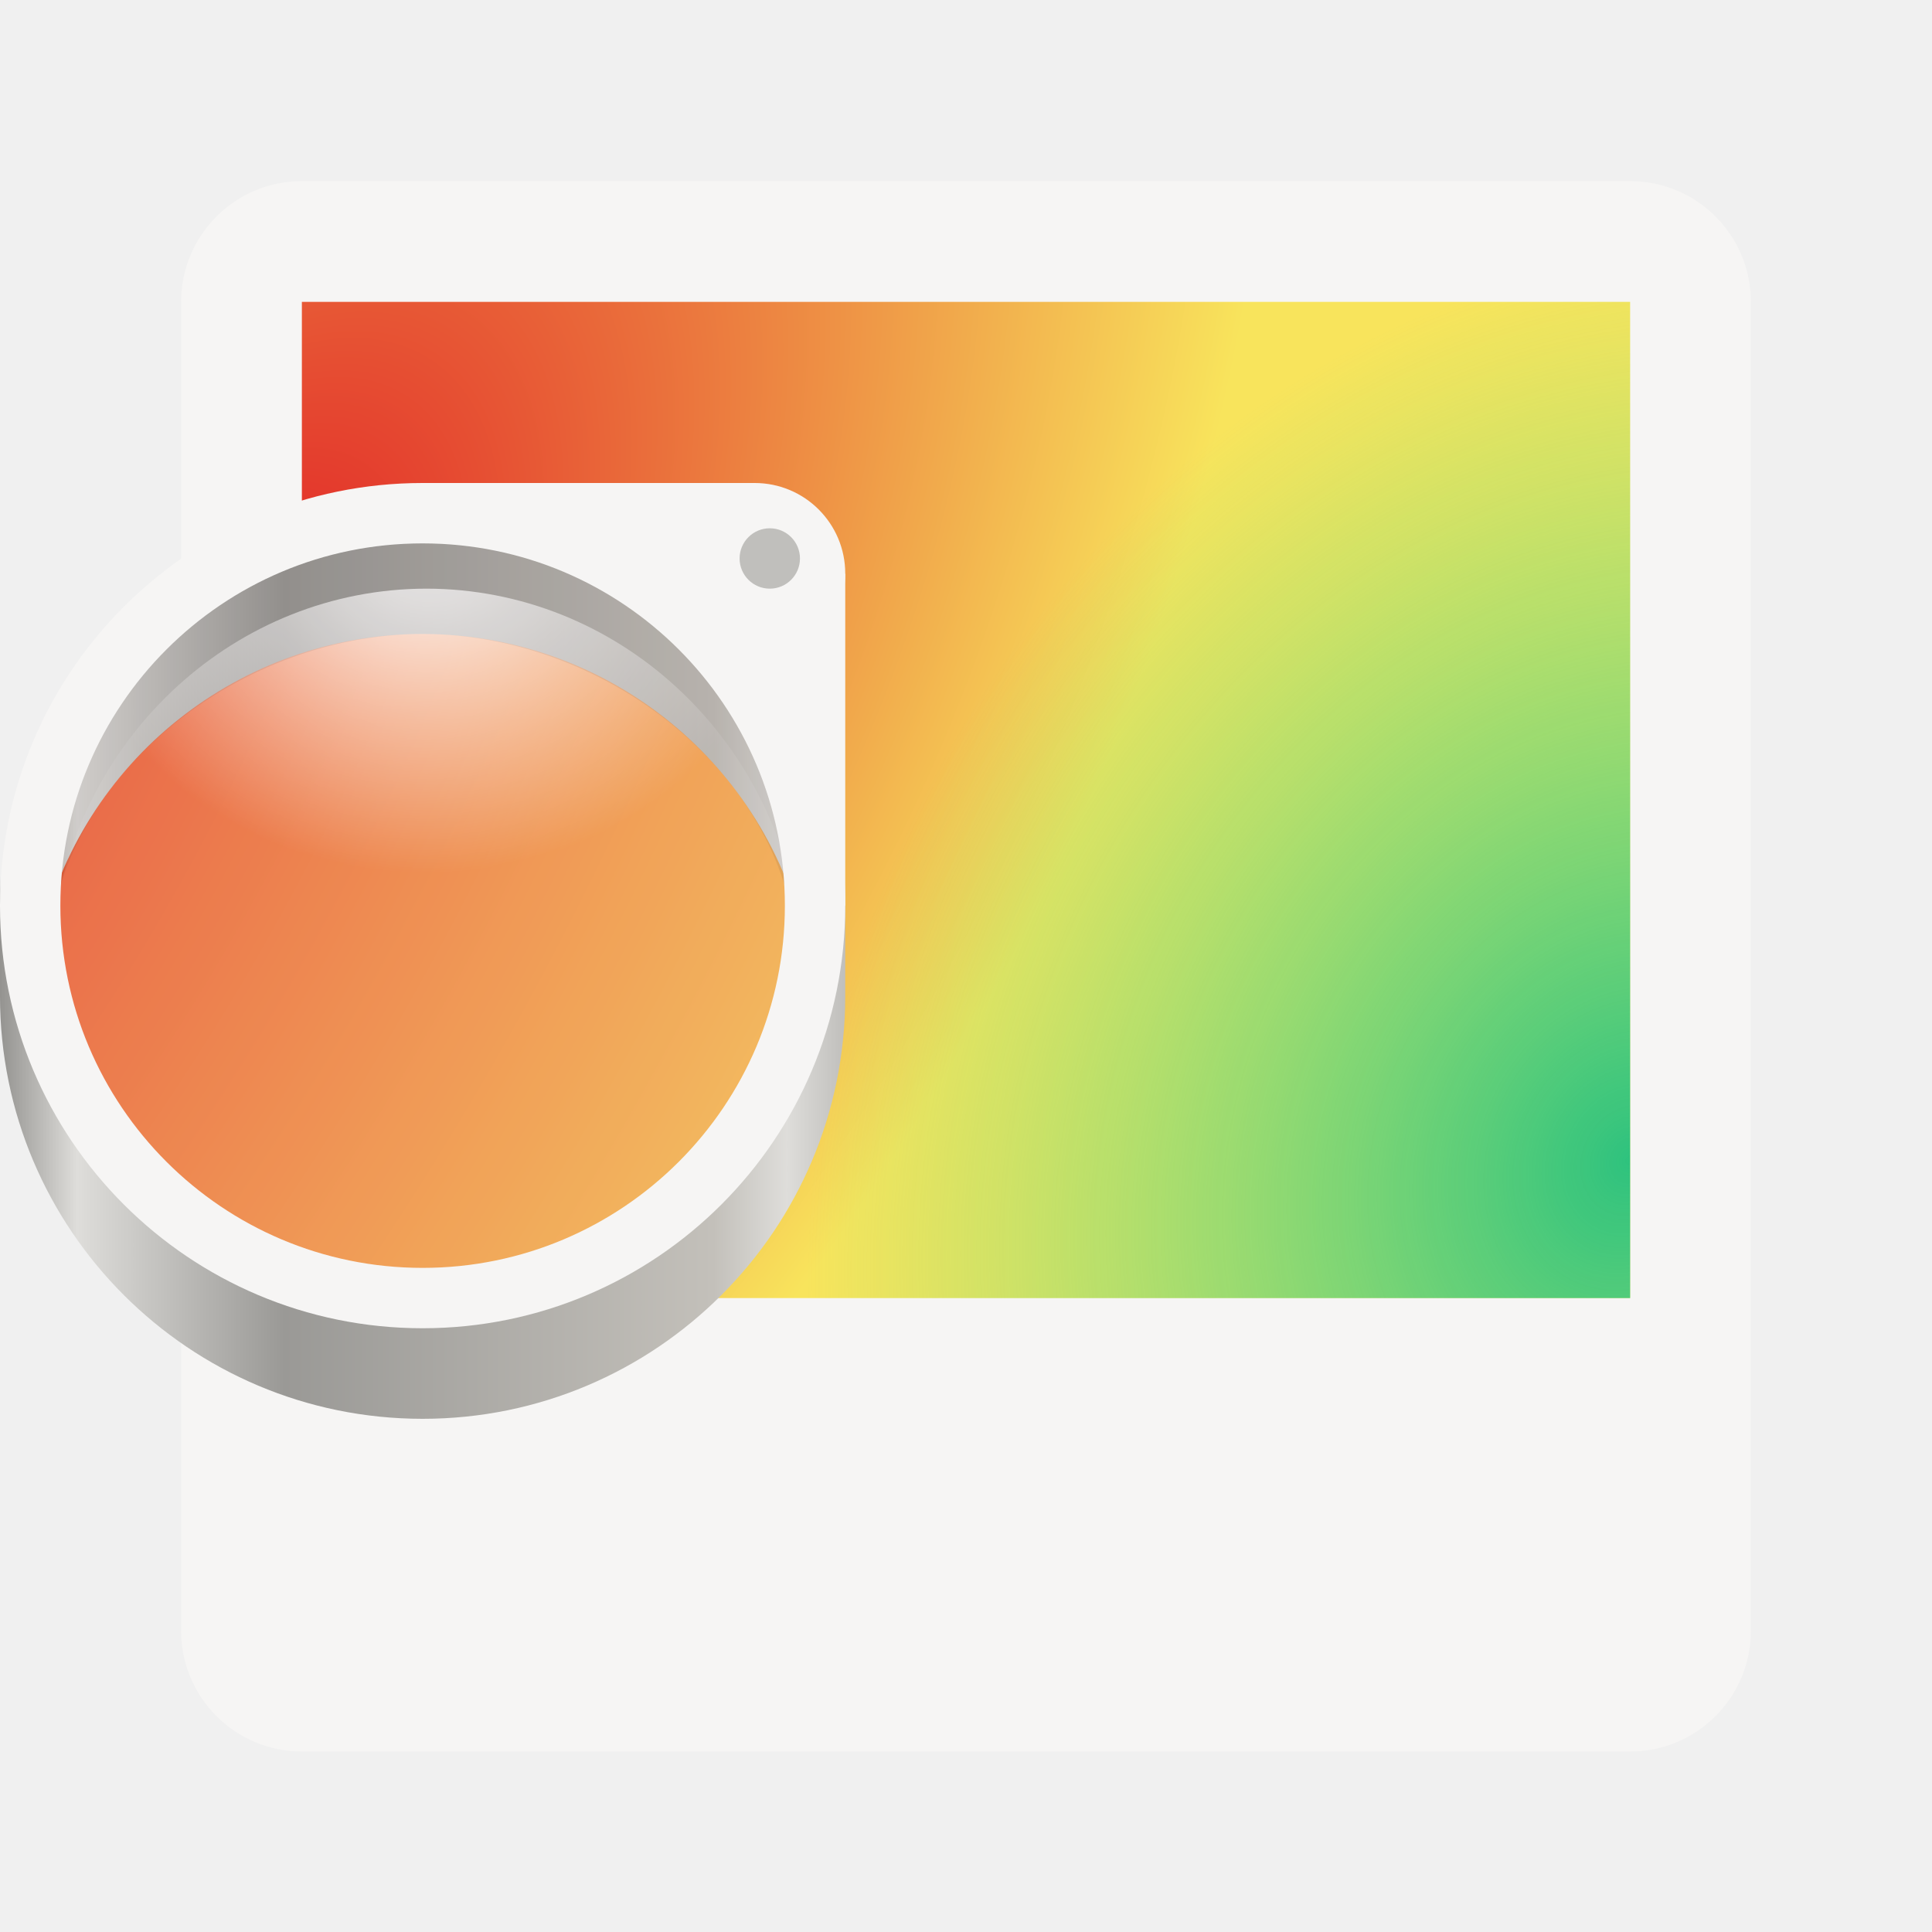
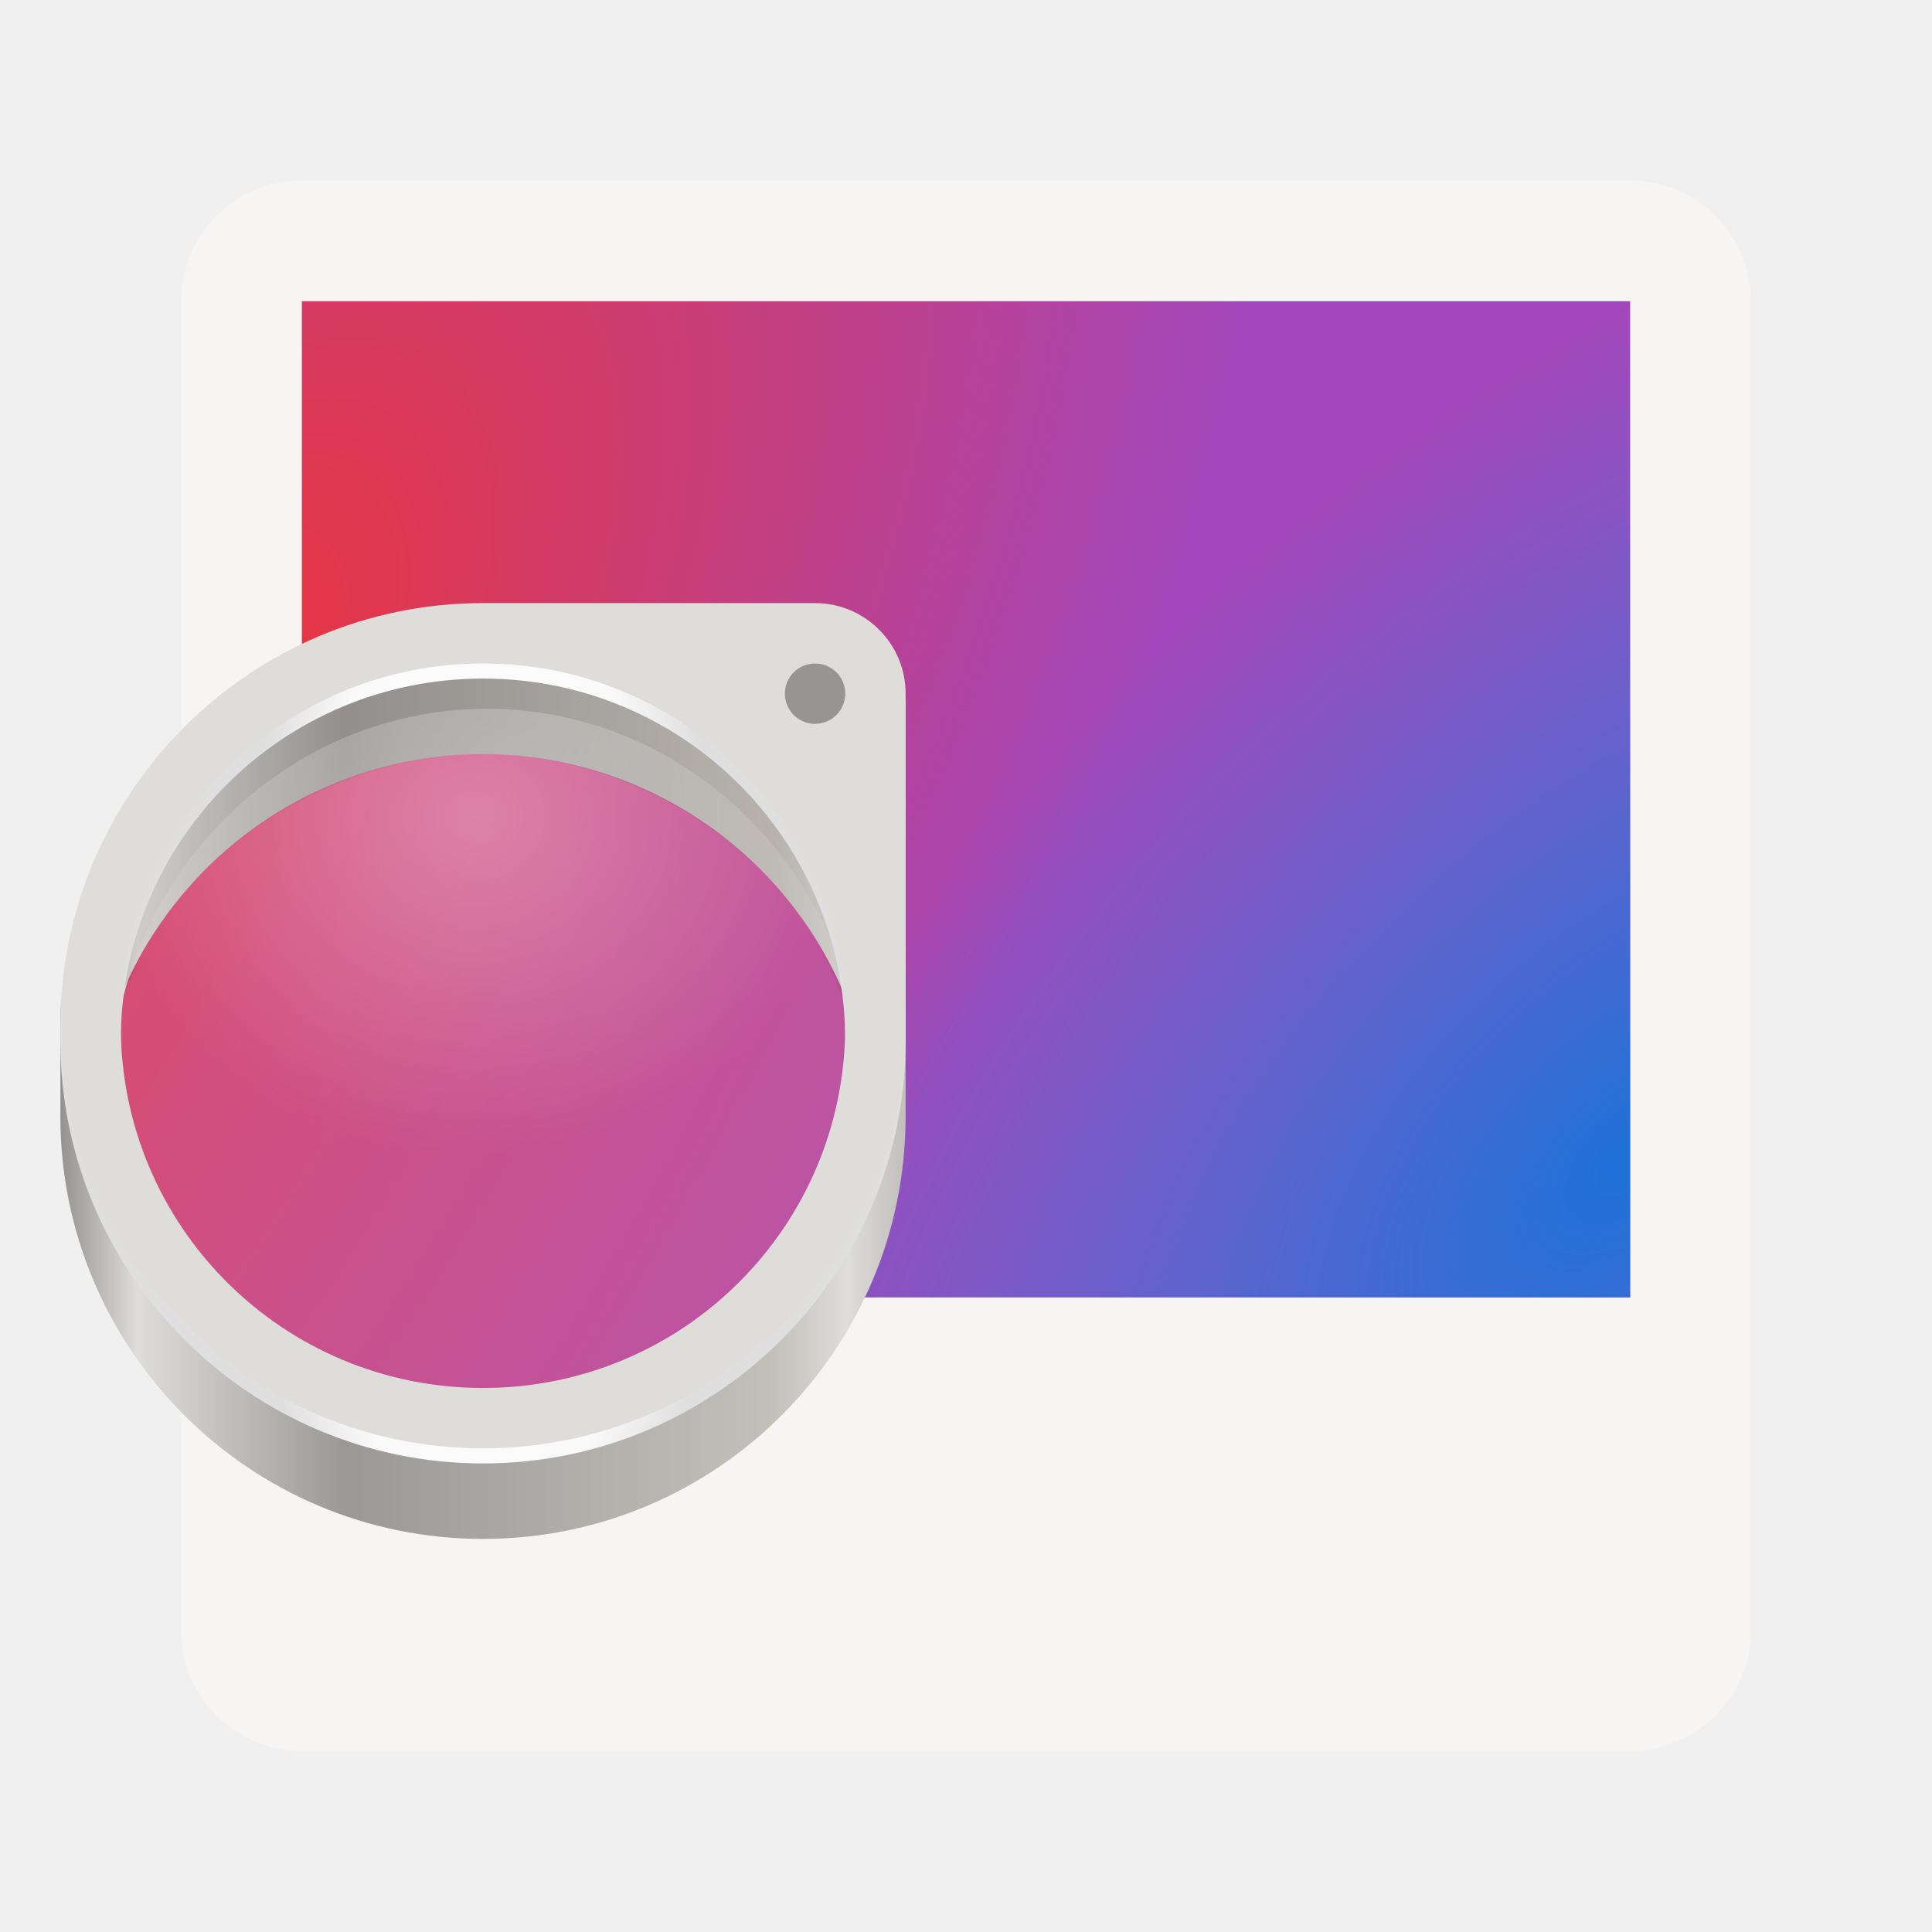
- <svg xmlns="http://www.w3.org/2000/svg" xmlns:xlink="http://www.w3.org/1999/xlink" viewBox="0 0 128 128" style="display:inline;enable-background:new" version="1.0" id="svg11300" height="128" width="128">
-   <defs id="defs3">
-     <linearGradient id="linearGradient1722">
-       <stop style="stop-color:#e01b24;stop-opacity:1" offset="0" id="stop1718" />
-       <stop style="stop-color:#f8e45c;stop-opacity:1" offset="1" id="stop1720" />
+ <svg xmlns="http://www.w3.org/2000/svg" xmlns:xlink="http://www.w3.org/1999/xlink" width="128px" height="128px" viewBox="0 0 128 128" version="1.1">
+   <defs>
+     <radialGradient id="radial0" gradientUnits="userSpaceOnUse" cx="131.915" cy="55.927" fx="131.915" fy="55.927" r="160" gradientTransform="matrix(0.232034,-0.541475,-0.368794,-0.0298398,4.277749,118.9585)">
+       <stop offset="0" style="stop-color:rgb(92.941%,20%,23.137%);stop-opacity:1;" />
+       <stop offset="1" style="stop-color:rgb(63.922%,27.843%,72.941%);stop-opacity:1;" />
+     </radialGradient>
+     <radialGradient id="radial1" gradientUnits="userSpaceOnUse" cx="525.588" cy="638.592" fx="525.588" fy="638.592" r="192" gradientTransform="matrix(-0.107656,-0.225172,-0.327748,0.258343,373.8797,30.20509)">
+       <stop offset="0" style="stop-color:rgb(10.98%,44.314%,84.706%);stop-opacity:1;" />
+       <stop offset="1" style="stop-color:rgb(20.784%,51.765%,89.412%);stop-opacity:0.008;" />
+     </radialGradient>
+     <clipPath id="clip1">
+       <path d="M 7 46 L 57 46 L 57 93 L 7 93 Z M 7 46 " />
+     </clipPath>
+     <clipPath id="clip2">
+       <path d="M 32.25 46.957 C 19.688 46.969 9.086 56.637 7.504 69.531 C 9.062 82.445 19.668 92.145 32.25 92.16 C 44.816 92.148 55.414 82.48 57 69.586 C 55.441 56.672 44.836 46.973 32.25 46.957 Z M 32.25 46.957 " />
+     </clipPath>
+     <radialGradient id="radial2" gradientUnits="userSpaceOnUse" cx="131.915" cy="55.927" fx="131.915" fy="55.927" r="160" gradientTransform="matrix(0.485163,-1.148584,-0.771115,-0.0632965,-47.12496,203.9886)">
+       <stop offset="0" style="stop-color:rgb(92.941%,20%,23.137%);stop-opacity:1;" />
+       <stop offset="1" style="stop-color:rgb(63.922%,27.843%,72.941%);stop-opacity:1;" />
+     </radialGradient>
+     <radialGradient id="radial3" gradientUnits="userSpaceOnUse" cx="525.588" cy="638.592" fx="525.588" fy="638.592" r="192" gradientTransform="matrix(-0.225099,-0.477638,-0.685291,0.548001,725.6792,15.72379)">
+       <stop offset="0" style="stop-color:rgb(10.98%,44.314%,84.706%);stop-opacity:1;" />
+       <stop offset="1" style="stop-color:rgb(20.784%,51.765%,89.412%);stop-opacity:0.008;" />
+     </radialGradient>
+     <linearGradient id="linear0" gradientUnits="userSpaceOnUse" x1="22" y1="37" x2="62" y2="37" gradientTransform="matrix(1.4,0,0,1.4,-26.79997,2.491745)">
+       <stop offset="0" style="stop-color:rgb(58.039%,57.647%,56.471%);stop-opacity:1;" />
+       <stop offset="0.091" style="stop-color:rgb(87.059%,86.667%,85.49%);stop-opacity:1;" />
+       <stop offset="0.336" style="stop-color:rgb(60.392%,60%,58.824%);stop-opacity:1;" />
+       <stop offset="0.844" style="stop-color:rgb(76.471%,75.294%,72.941%);stop-opacity:1;" />
+       <stop offset="0.931" style="stop-color:rgb(87.059%,86.667%,85.49%);stop-opacity:1;" />
+       <stop offset="1" style="stop-color:rgb(75.294%,74.902%,73.725%);stop-opacity:1;" />
    </linearGradient>
-     <linearGradient id="linearGradient1594">
-       <stop id="stop1590" offset="0" style="stop-color:#2ec27e;stop-opacity:1" />
-       <stop id="stop1592" offset="1" style="stop-color:#57e389;stop-opacity:0" />
-     </linearGradient>
-     <linearGradient id="linearGradient1209">
-       <stop style="stop-color:#949390;stop-opacity:1" offset="0" id="stop1196" />
-       <stop id="stop1198" offset="0.091" style="stop-color:#deddda;stop-opacity:1" />
-       <stop style="stop-color:#9a9996;stop-opacity:1" offset="0.336" id="stop1200" />
-       <stop id="stop1202" offset="0.844" style="stop-color:#c3c0ba;stop-opacity:1" />
-       <stop style="stop-color:#deddda;stop-opacity:1" offset="0.931" id="stop1204" />
-       <stop style="stop-color:#c0bfbc;stop-opacity:1" offset="1" id="stop1206" />
-     </linearGradient>
-     <linearGradient id="linearGradient8959">
-       <stop style="stop-color:#ffffff;stop-opacity:1;" offset="0" id="stop8955" />
-       <stop style="stop-color:#ffffff;stop-opacity:0.094" offset="1" id="stop8957" />
-     </linearGradient>
-     <clipPath id="clipPath1599" clipPathUnits="userSpaceOnUse">
-       <path id="path1601" d="M 492.308,-59.385 393.846,-197.231 H 147.692 v 482.462 h 344.615 z" style="fill:#1c71d8;stroke:none;stroke-width:1px;stroke-linecap:butt;stroke-linejoin:miter;stroke-opacity:1" />
+     <radialGradient id="radial4" gradientUnits="userSpaceOnUse" cx="-172.561" cy="28.569" fx="-172.561" fy="28.569" r="15.857" gradientTransform="matrix(1.560712,0,0,1.4252,300.6937,13.35)">
+       <stop offset="0" style="stop-color:rgb(100%,100%,100%);stop-opacity:0.358;" />
+       <stop offset="1" style="stop-color:rgb(100%,100%,100%);stop-opacity:0.094;" />
+     </radialGradient>
+     <filter id="alpha" filterUnits="objectBoundingBox" x="0%" y="0%" width="100%" height="100%">
+       <feColorMatrix type="matrix" in="SourceGraphic" values="0 0 0 0 1 0 0 0 0 1 0 0 0 0 1 0 0 0 1 0" />
+     </filter>
+     <mask id="mask0">
+       <g filter="url(#alpha)">
+         <rect x="0" y="0" width="128" height="128" style="fill:rgb(0%,0%,0%);fill-opacity:0.1;stroke:none;" />
+       </g>
+     </mask>
+     <clipPath id="clip3">
+       <rect x="0" y="0" width="192" height="152" />
    </clipPath>
-     <clipPath id="clipPath9424" clipPathUnits="userSpaceOnUse">
-       <path id="path9426" d="M 41.126,217.498 A 12.742,12.742 0 0 0 28.497,228.633 12.742,12.742 0 0 0 41.126,239.797 12.742,12.742 0 0 0 53.754,228.661 12.742,12.742 0 0 0 41.126,217.498 Z" style="display:inline;opacity:1;fill:none;fill-opacity:1;stroke:#000000;stroke-width:2;stroke-linecap:square;stroke-linejoin:round;stroke-miterlimit:4;stroke-dasharray:none;stroke-dashoffset:0;stroke-opacity:1;enable-background:new" />
-     </clipPath>
-     <linearGradient y2="37" x2="62" y1="37" x1="22" gradientTransform="matrix(1.4,0,0,1.4,21.10243,162.5333)" gradientUnits="userSpaceOnUse" id="linearGradient1247" xlink:href="#linearGradient1209" />
-     <radialGradient r="15.857" fy="20.939" fx="-172" cy="20.939" cx="-172" gradientTransform="matrix(1.198627,0,0,1.094554,178.1639,153.9072)" gradientUnits="userSpaceOnUse" id="radialGradient1249" xlink:href="#linearGradient8959" />
-     <radialGradient r="160" fy="55.927" fx="131.915" cy="55.927" cx="131.915" gradientTransform="matrix(1.012514,2.100267,-1.609284,0.1157422,-4.606311,-300.0002)" gradientUnits="userSpaceOnUse" id="radialGradient2561" xlink:href="#linearGradient1722" />
-     <radialGradient r="192" fy="638.592" fx="525.588" cy="638.592" cx="525.588" gradientTransform="matrix(-0.5667222,1.006554,-1.10247,-0.6908759,1449.89,-224.4499)" gradientUnits="userSpaceOnUse" id="radialGradient3300" xlink:href="#linearGradient1594" />
+     <g id="surface382" clip-path="url(#clip3)">
+       <path style=" stroke:none;fill-rule:nonzero;fill:rgb(27.059%,21.176%,21.569%);fill-opacity:1;" d="M 40 59.957 C 26.191 59.957 15 71.152 15 84.957 C 15.012 85.996 15.086 86.777 15.223 87.805 C 15.223 75.957 27.422 65.969 40 65.957 C 52.598 65.973 64.777 75.957 64.777 87.859 C 64.918 86.816 64.992 86.012 65 84.957 C 65 71.152 53.809 59.957 40 59.957 Z M 40 59.957 " />
+     </g>
+     <radialGradient id="radial5" gradientUnits="userSpaceOnUse" cx="40" cy="227" fx="40" fy="227" r="28" gradientTransform="matrix(0.575553,0,0.0000000160551,1.540703,8.977913,-280.7811)">
+       <stop offset="0" style="stop-color:rgb(100%,100%,100%);stop-opacity:1;" />
+       <stop offset="0.745" style="stop-color:rgb(98.039%,98.039%,98.039%);stop-opacity:1;" />
+       <stop offset="1" style="stop-color:rgb(87.451%,87.451%,87.451%);stop-opacity:1;" />
+     </radialGradient>
  </defs>
-   <g transform="translate(0,-172)" style="display:inline" id="layer1">
-     <rect ry="8" rx="8" y="184" x="12" height="104.042" width="104" id="rect1165" style="opacity:1;vector-effect:none;fill:#f6f5f4;fill-opacity:1;stroke:none;stroke-width:8;stroke-linecap:round;stroke-linejoin:round;stroke-miterlimit:4;stroke-dasharray:none;stroke-dashoffset:0;stroke-opacity:0.673" />
-     <g style="display:none" id="layer2">
-       <text id="context" y="148.652" x="7.95" style="font-style:normal;font-variant:normal;font-weight:normal;font-stretch:normal;font-size:6.088px;line-height:125%;font-family:Cantarell;-inkscape-font-specification:'Cantarell, Normal';text-align:start;writing-mode:lr-tb;text-anchor:start;display:inline;fill:#000000;fill-opacity:1;stroke:none;stroke-width:0.333;enable-background:new" xml:space="preserve">
-         <tspan style="stroke-width:0.333" y="148.652" x="7.95" id="tspan2716">apps</tspan>
-       </text>
-       <text xml:space="preserve" style="font-style:normal;font-variant:normal;font-weight:bold;font-stretch:normal;font-size:6.088px;line-height:125%;font-family:Cantarell;-inkscape-font-specification:'Cantarell, Bold';text-align:start;writing-mode:lr-tb;text-anchor:start;display:inline;fill:#000000;fill-opacity:1;stroke:none;stroke-width:0.333;enable-background:new" x="7.753" y="157.234" id="text3021">
-         <tspan style="stroke-width:0.333" id="tspan3023" x="7.753" y="157.234">org.gnome.ImageViewer</tspan>
-       </text>
-       <g id="g12027" transform="matrix(7.991171,0,0,8.003641,-167.7909,-4846.078)" style="display:inline;fill:#000000;enable-background:new" />
-       <rect y="172" x="9.2651362e-08" height="128" width="128" id="rect13805" style="display:inline;overflow:visible;visibility:visible;fill:#f0f0f0;fill-opacity:1;fill-rule:nonzero;stroke:none;stroke-width:0.5;marker:none;enable-background:accumulate" />
-       <g transform="translate(-24,24)" style="fill:none;fill-opacity:0.251;stroke:#a579b3;stroke-opacity:1" id="g883" />
-       <g transform="translate(-24,24)" style="fill:none;fill-opacity:0.251;stroke:#a579b3;stroke-opacity:1" id="g900" />
-       <g transform="matrix(0.25,0,0,0.25,6.9488522e-8,225)" id="g1168">
-         <rect style="opacity:0.1;fill:#2864b0;fill-opacity:1;stroke:none;stroke-width:1;stroke-linecap:butt;stroke-linejoin:miter;stroke-miterlimit:4;stroke-dasharray:none;stroke-dashoffset:0;stroke-opacity:1;marker:none;marker-start:none;marker-mid:none;marker-end:none;paint-order:normal" id="rect1110" width="320" height="448" x="96" y="-180" rx="32" ry="32" />
-         <rect style="display:inline;opacity:0.1;fill:#2864b0;fill-opacity:1;stroke:none;stroke-width:1;stroke-linecap:butt;stroke-linejoin:miter;stroke-miterlimit:4;stroke-dasharray:none;stroke-dashoffset:0;stroke-opacity:1;marker:none;marker-start:none;marker-mid:none;marker-end:none;paint-order:normal;enable-background:new" id="rect1110-8" width="416" height="416" x="48" y="-164" rx="32" ry="32" />
-         <rect style="display:inline;opacity:0.1;fill:#2864b0;fill-opacity:1;stroke:none;stroke-width:1;stroke-linecap:butt;stroke-linejoin:miter;stroke-miterlimit:4;stroke-dasharray:none;stroke-dashoffset:0;stroke-opacity:1;marker:none;marker-start:none;marker-mid:none;marker-end:none;paint-order:normal;enable-background:new" id="rect1110-8-9" width="448" height="320" x="32" y="-116" rx="32" ry="32" />
-         <circle style="opacity:0.1;fill:#2864b0;fill-opacity:1;stroke:none;stroke-width:1;stroke-linecap:butt;stroke-linejoin:miter;stroke-miterlimit:4;stroke-dasharray:none;stroke-dashoffset:0;stroke-opacity:1;marker:none;marker-start:none;marker-mid:none;marker-end:none;paint-order:normal" id="path1142" r="240" cy="44" cx="256" />
+   <g id="surface373">
+     <path style=" stroke:none;fill-rule:nonzero;fill:rgb(96.471%,96.078%,95.686%);fill-opacity:1;" d="M 20 11.957 L 108 11.957 C 112.418 11.957 116 15.539 116 19.957 L 116 108 C 116 112.418 112.418 116 108 116 L 20 116 C 15.582 116 12 112.418 12 108 L 12 19.957 C 12 15.539 15.582 11.957 20 11.957 Z M 20 11.957 " />
+     <path style=" stroke:none;fill-rule:nonzero;fill:url(#radial0);" d="M 20 85.957 L 108 85.957 L 108 19.957 L 20 19.957 Z M 20 85.957 " />
+     <path style=" stroke:none;fill-rule:nonzero;fill:url(#radial1);" d="M 20 85.957 L 108 85.957 L 108 19.957 L 20 19.957 Z M 20 85.957 " />
+     <g clip-path="url(#clip1)" clip-rule="nonzero">
+       <g clip-path="url(#clip2)" clip-rule="nonzero">
+         <rect x="0" y="0" width="128" height="128" style="fill:url(#radial2);stroke:none;" />
+         <rect x="0" y="0" width="128" height="128" style="fill:url(#radial3);stroke:none;" />
      </g>
    </g>
-     <g style="display:inline" id="layer9">
-       <rect style="opacity:0.32;fill:#f7da50;fill-opacity:1;stroke:none;stroke-width:0.5;stroke-linejoin:round;stroke-miterlimit:4;stroke-dasharray:none;stroke-opacity:1" id="rect977" width="0" height="0" x="-4.3051148e-07" y="172" />
-     </g>
-     <rect style="opacity:0.32;fill:#87bae1;fill-opacity:0;stroke:#3d3d3d;stroke-width:0.442;stroke-linejoin:round;stroke-miterlimit:4;stroke-dasharray:none;stroke-opacity:1" id="rect1431" width="0" height="0" x="-7.333" y="-316" transform="scale(1,-1)" />
-     <circle transform="translate(0,172)" r="0" cy="0" cx="0" id="path1155" style="opacity:1;vector-effect:none;fill:#9059a1;fill-opacity:1;stroke:none;stroke-width:16;stroke-linecap:butt;stroke-linejoin:round;stroke-miterlimit:4;stroke-dasharray:none;stroke-dashoffset:0;stroke-opacity:1" />
-     <rect style="opacity:0.32;fill:#87bae1;fill-opacity:0;stroke:#3d3d3d;stroke-width:0.442;stroke-linejoin:round;stroke-miterlimit:4;stroke-dasharray:none;stroke-opacity:1" id="rect971" width="0" height="0" x="-5.333" y="-284" transform="scale(1,-1)" />
-     <rect style="opacity:0.32;fill:#87bae1;fill-opacity:0;stroke:#3d3d3d;stroke-width:0.53;stroke-linejoin:round;stroke-miterlimit:4;stroke-dasharray:none;stroke-opacity:1" id="rect1127" width="0" height="0" x="-70.4" y="-299.2" transform="scale(1,-1)" />
-     <g transform="matrix(0.325,0,0,-0.2321429,-40,246.2143)" style="display:inline;stroke-width:0.91;enable-background:new" id="g1053" clip-path="url(#clipPath1599)" />
-     <g style="stroke-width:1.053" id="g1071" transform="matrix(0.9565217,0,0,0.9428572,2.782613,12.85712)">
-       <g id="g1069" style="display:inline;stroke-width:0.909;enable-background:new" transform="matrix(1.15,0,0,1.166667,-9.599996,-38.66667)">
-         <g style="display:inline;stroke-width:0.909;enable-background:new" id="g1067" transform="matrix(0.2083333,0,0,0.234375,10.66666,215.6875)">
-           <rect style="display:inline;opacity:1;vector-effect:none;fill:url(#radialGradient2561);fill-opacity:1;stroke:none;stroke-width:1.818;stroke-linecap:butt;stroke-linejoin:miter;stroke-miterlimit:4;stroke-dasharray:none;stroke-dashoffset:0;stroke-opacity:1;marker:none;marker-start:none;marker-mid:none;marker-end:none;paint-order:normal;enable-background:new" id="rect1059" width="384" height="256" x="64" y="-172" rx="0" ry="0" transform="scale(1,-1)" />
-           <rect ry="0" rx="0" y="-172" x="64" height="256" width="384" id="rect1061" style="display:inline;opacity:1;vector-effect:none;fill:url(#radialGradient3300);fill-opacity:1;stroke:none;stroke-width:1.818;stroke-linecap:butt;stroke-linejoin:miter;stroke-miterlimit:4;stroke-dasharray:none;stroke-dashoffset:0;stroke-opacity:1;marker:none;marker-start:none;marker-mid:none;marker-end:none;paint-order:normal;enable-background:new" transform="scale(1,-1)" />
-           <rect transform="matrix(1,0,0,-1,0,300)" y="0" x="0" height="0" width="0" id="rect1065" style="opacity:0.32;fill:#87bae1;fill-opacity:0;stroke:#3d3d3d;stroke-width:1.818;stroke-linejoin:round;stroke-miterlimit:4;stroke-dasharray:none;stroke-opacity:1" />
-           <rect transform="matrix(4.173913,0,0,3.657143,-11.13043,-149.8286)" y="0" x="0" height="0" width="0" id="rect1949" style="opacity:0.35;vector-effect:none;fill:#1c71d8;fill-opacity:0.203;stroke:none;stroke-width:1.053;stroke-linecap:round;stroke-linejoin:round;stroke-miterlimit:4;stroke-dasharray:none;stroke-dashoffset:0;stroke-opacity:1" />
-         </g>
-       </g>
-     </g>
-     <rect y="172.367" x="118.44" height="2.121" width="2.475" id="rect9654" style="opacity:0.08;vector-effect:none;fill:#ffffff;fill-opacity:0.094;stroke:none;stroke-width:1;stroke-linecap:round;stroke-linejoin:round;stroke-miterlimit:4;stroke-dasharray:none;stroke-dashoffset:0;stroke-opacity:1" />
-     <g id="g1245">
-       <g id="g1224" transform="translate(-51.90243,4)">
-         <use x="0" y="0" xlink:href="#g1069" id="use1212" transform="matrix(2,0,0,2,-2.348702,-225.97)" width="100%" height="100%" style="display:inline;stroke-width:0.5;enable-background:new" clip-path="url(#clipPath9424)" />
-         <path id="path1214" d="m 79.805,202.098 c -14.359,0 -26,11.641 -26,26 0.009,2.072 0.266,0.135 0.766,2.146 C 57.256,218.412 67.769,210.011 79.902,210 c 11.981,0.013 22.402,8.212 25.234,19.854 0.436,-1.888 0.66,0.182 0.668,-1.756 0,-14.359 -11.641,-26 -26,-26 z M 51.902,226 v 8 c 0,15.464 12.536,28 28,28 15.464,0 28,-12.536 28,-28 v -8 c 0,7.151 -2.684,13.074 -7.096,17.379 -4.885,6.724 -12.69,10.708 -21.002,10.719 -8.608,-0.01 -16.654,-4.28 -21.486,-11.404 C 54.312,238.454 51.902,232.777 51.902,226 Z" style="display:inline;opacity:1;vector-effect:none;fill:url(#linearGradient1247);fill-opacity:1;stroke:none;stroke-width:0.3;stroke-linecap:butt;stroke-linejoin:miter;stroke-miterlimit:4;stroke-dasharray:none;stroke-dashoffset:0;stroke-opacity:1;marker:none;marker-start:none;marker-mid:none;marker-end:none;paint-order:normal;enable-background:new" />
-         <g style="stroke-width:0.768" transform="matrix(1.302083,0,0,1.302083,116.6119,-27.00833)" id="g1220">
-           <path style="opacity:1;fill:url(#radialGradient1249);fill-opacity:1;stroke:none;stroke-width:29.491;stroke-linecap:square;stroke-linejoin:round;stroke-miterlimit:4;stroke-dasharray:none;stroke-dashoffset:0;stroke-opacity:1" d="m -28,179.718 c -9.65,0.009 -17.79,7.433 -19.007,17.335 1.197,9.919 9.343,17.367 19.007,17.379 9.65,-0.009 17.79,-7.433 19.007,-17.335 -1.197,-9.919 -9.343,-17.367 -19.007,-17.379 z" id="path1216" />
-           <path id="path1218" d="m -28.193,177.414 c -10.604,0 -19.2,8.596 -19.2,19.2 0.008,0.796 0.065,1.398 0.171,2.187 0,-9.099 9.368,-16.77 19.029,-16.779 9.675,0.012 19.029,7.68 19.029,16.821 0.108,-0.803 0.165,-1.419 0.171,-2.229 0,-10.604 -8.596,-19.2 -19.2,-19.2 z" style="opacity:0.1;fill:#453637;fill-opacity:1;stroke:none;stroke-width:29.491;stroke-linecap:square;stroke-linejoin:round;stroke-miterlimit:4;stroke-dasharray:none;stroke-dashoffset:0;stroke-opacity:1" />
-         </g>
-         <circle cy="228" cx="79.902" id="circle1222" style="opacity:1;fill:none;fill-opacity:0.841;stroke:#f6f5f4;stroke-width:4;stroke-linecap:square;stroke-linejoin:round;stroke-miterlimit:4;stroke-dasharray:none;stroke-dashoffset:0;stroke-opacity:1" r="26" />
-       </g>
-       <circle r="6" cy="210" cx="50" id="circle1226" style="opacity:1;vector-effect:none;fill:#f6f5f4;fill-opacity:1;stroke:none;stroke-width:14;stroke-linecap:round;stroke-linejoin:round;stroke-miterlimit:4;stroke-dasharray:none;stroke-dashoffset:0;stroke-opacity:0.673" />
-       <path id="path1228" d="m 50,216 6,-6 v 22 h -3 z" style="opacity:1;vector-effect:none;fill:#f6f5f4;fill-opacity:1;stroke:none;stroke-width:14;stroke-linecap:round;stroke-linejoin:round;stroke-miterlimit:4;stroke-dasharray:none;stroke-dashoffset:0;stroke-opacity:0.673" />
-       <path style="opacity:1;vector-effect:none;fill:#f6f5f4;fill-opacity:1;stroke:none;stroke-width:14;stroke-linecap:round;stroke-linejoin:round;stroke-miterlimit:4;stroke-dasharray:none;stroke-dashoffset:0;stroke-opacity:0.673" d="m 44,210 6,-6 H 28 v 3 z" id="path1230" />
-       <circle r="2" cy="209" cx="51" id="circle1232" style="opacity:1;vector-effect:none;fill:#c0bfbc;fill-opacity:1;stroke:none;stroke-width:14;stroke-linecap:round;stroke-linejoin:round;stroke-miterlimit:4;stroke-dasharray:none;stroke-dashoffset:0;stroke-opacity:0.673" />
-     </g>
-     <rect transform="translate(0,172)" y="0" x="0" height="0" width="0" id="rect1375" style="opacity:1;vector-effect:none;fill:#deddda;fill-opacity:1;stroke:none;stroke-width:8;stroke-linecap:round;stroke-linejoin:round;stroke-miterlimit:4;stroke-dasharray:none;stroke-dashoffset:0;stroke-opacity:0.673" />
+     <path style=" stroke:none;fill-rule:nonzero;fill:url(#linear0);" d="M 31.902 42.055 C 17.543 42.055 5.902 53.695 5.902 68.055 C 5.91 70.129 6.168 68.191 6.668 70.203 C 9.355 58.371 19.867 49.969 32 49.957 C 43.98 49.973 54.402 58.172 57.234 69.812 C 57.672 67.926 57.895 69.992 57.902 68.055 C 57.902 53.695 46.262 42.055 31.902 42.055 Z M 4 65.957 L 4 73.957 C 4 89.422 16.535 101.957 32 101.957 C 47.465 101.957 60 89.422 60 73.957 L 60 65.957 C 60 73.109 57.316 79.031 52.906 83.336 C 48.02 90.062 40.215 94.047 31.902 94.055 C 23.293 94.047 15.25 89.777 10.418 82.652 C 6.41 78.414 4 72.734 4 65.957 Z M 4 65.957 " />
+     <path style=" stroke:none;fill-rule:nonzero;fill:url(#radial4);" d="M 32.25 46.957 C 19.688 46.969 9.086 56.637 7.504 69.531 C 9.062 82.445 19.668 92.145 32.25 92.16 C 44.816 92.148 55.414 82.48 57 69.586 C 55.441 56.672 44.836 46.973 32.25 46.957 Z M 32.25 46.957 " />
+     <use xlink:href="#surface382" transform="matrix(1,0,0,1,-8,-16)" mask="url(#mask0)" />
+     <path style=" stroke:none;fill-rule:nonzero;fill:url(#radial5);" d="M 32 40.957 C 16.559 40.957 4 53.52 4 68.957 C 4 84.398 16.559 96.957 32 96.957 C 47.441 96.957 60 84.398 60 68.957 L 60 46.957 C 60 43.645 57.312 40.957 54 40.957 Z M 32 44.957 C 45.277 44.957 56 55.68 56 68.957 C 56 82.238 45.277 92.957 32 92.957 C 18.723 92.957 8 82.238 8 68.957 C 8 55.68 18.723 44.957 32 44.957 Z M 32 44.957 " />
+     <path style=" stroke:none;fill-rule:nonzero;fill:rgb(87.059%,86.667%,85.49%);fill-opacity:1;" d="M 32 39.957 C 16.559 39.957 4 52.52 4 67.957 C 4 83.398 16.559 95.957 32 95.957 C 47.441 95.957 60 83.398 60 67.957 L 60 45.957 C 60 42.645 57.312 39.957 54 39.957 Z M 32 43.957 C 45.277 43.957 56 54.68 56 67.957 C 56 81.238 45.277 91.957 32 91.957 C 18.723 91.957 8 81.238 8 67.957 C 8 54.68 18.723 43.957 32 43.957 Z M 32 43.957 " />
+     <path style=" stroke:none;fill-rule:nonzero;fill:rgb(59.216%,58.039%,56.863%);fill-opacity:1;" d="M 56 45.957 C 56 47.062 55.105 47.957 54 47.957 C 52.895 47.957 52 47.062 52 45.957 C 52 44.855 52.895 43.957 54 43.957 C 55.105 43.957 56 44.855 56 45.957 Z M 56 45.957 " />
  </g>
</svg>
